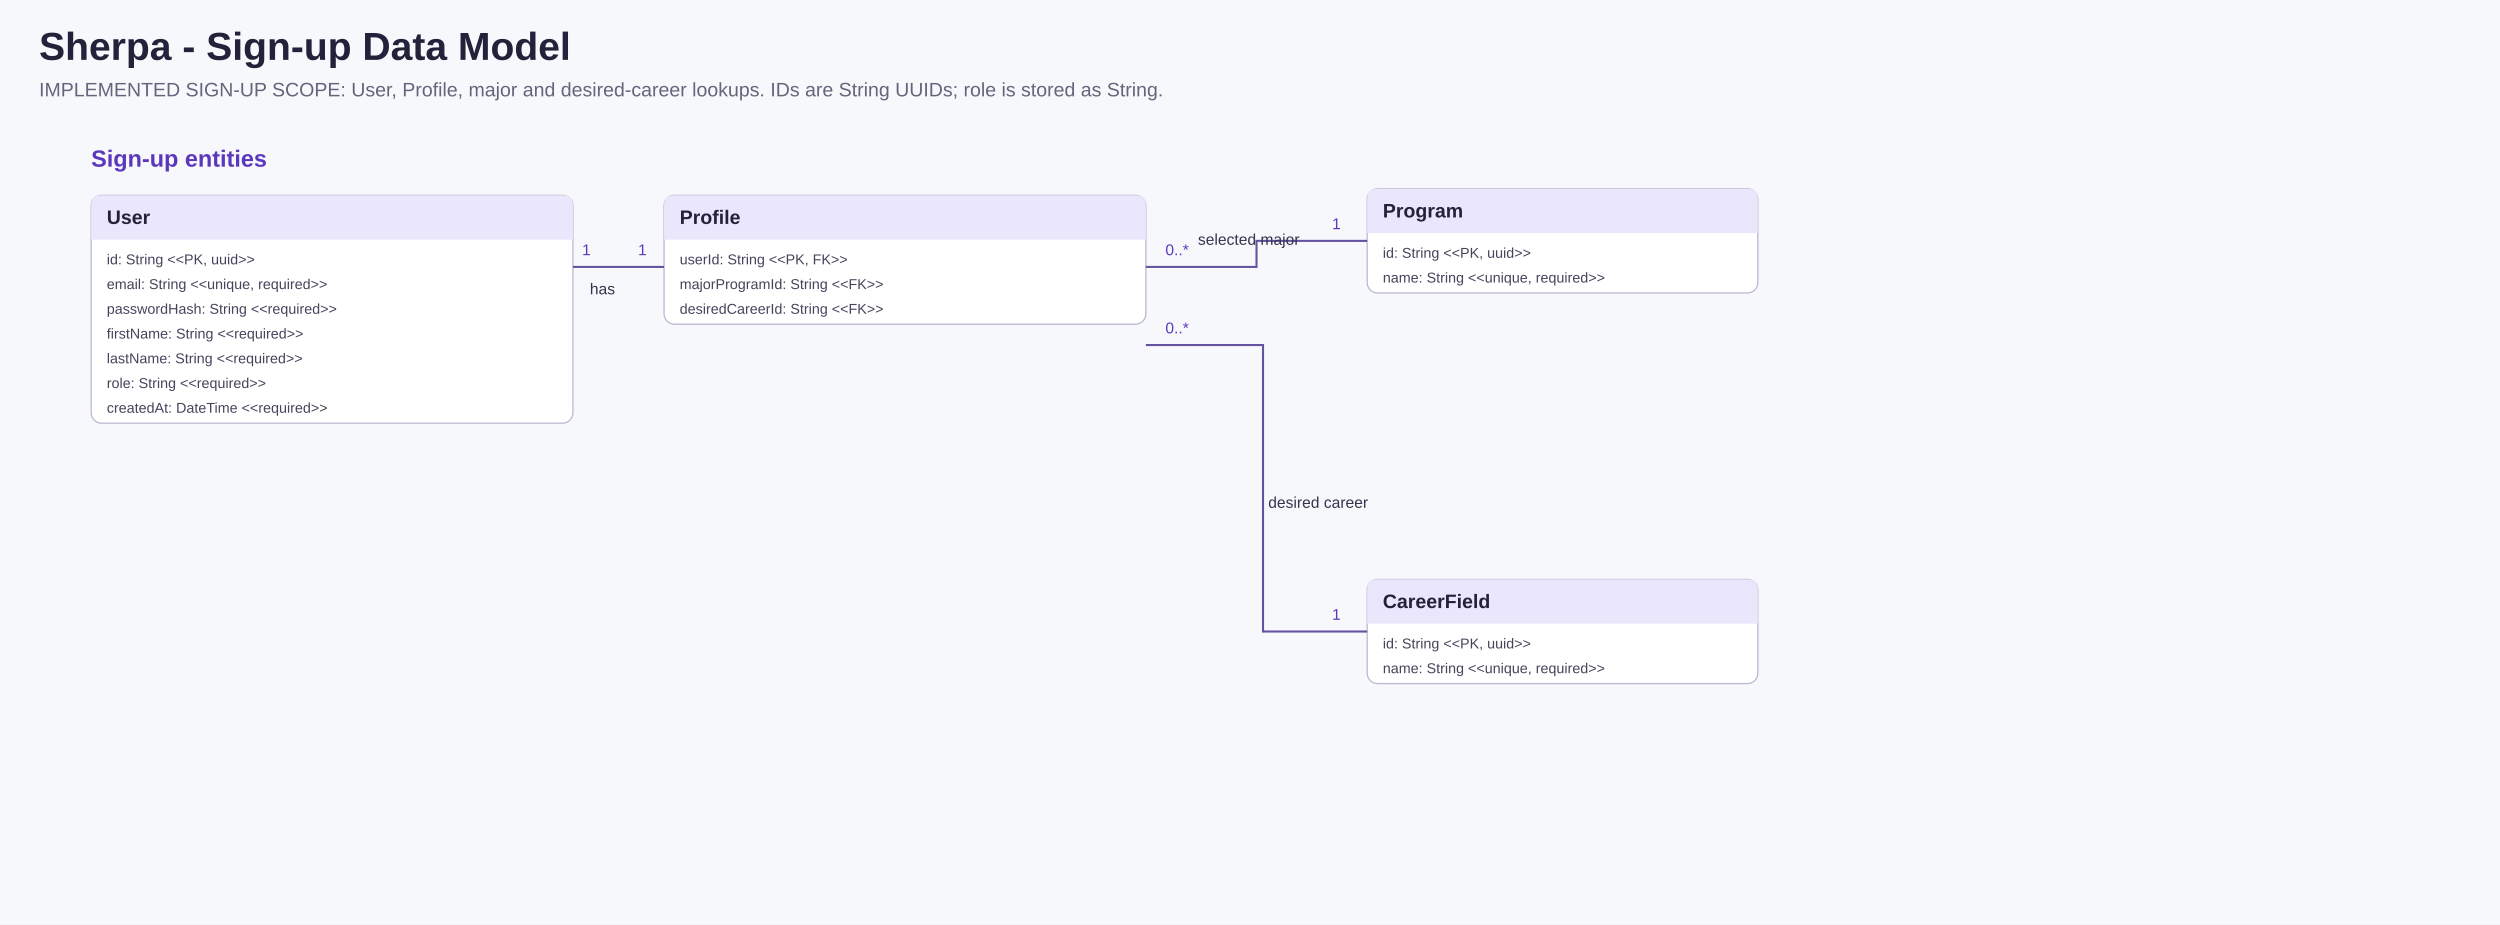
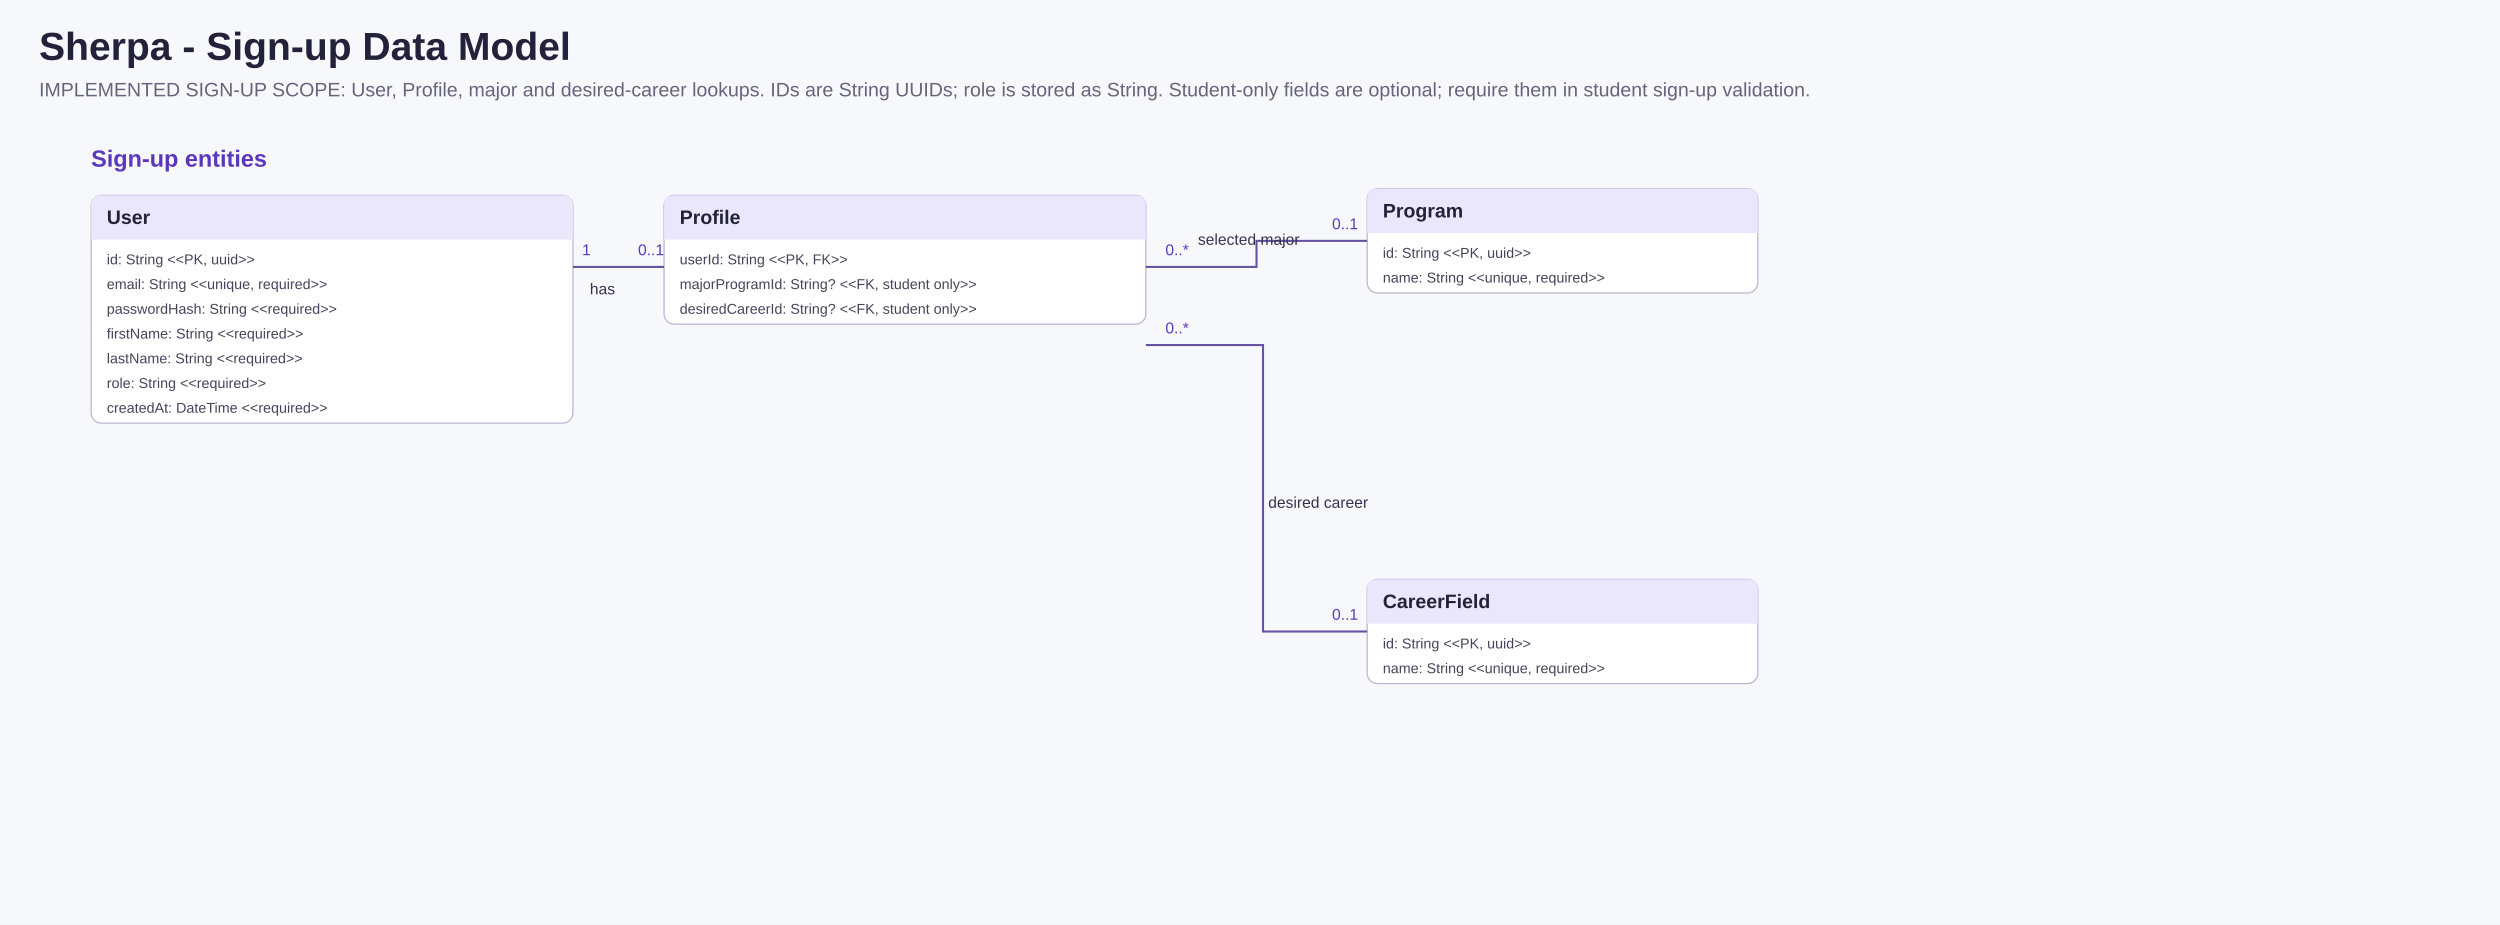
<svg xmlns="http://www.w3.org/2000/svg" width="1920" height="710" viewBox="0 0 1920 710" role="img" aria-labelledby="title desc">
  <rect width="1920" height="710" fill="#f7f8fc" />
  <style>text{font-family:Segoe UI,Arial,sans-serif;fill:#24223a}.title{font-size:30px;font-weight:700}.sub{font-size:15px;fill:#64647a}.pkg{font-size:18px;font-weight:700;fill:#5b37bb}.name{font-size:15px;font-weight:700}.stereo{font-size:10px;fill:#6c5bad}.field{font-size:11px;fill:#44445b}.rel{font-size:12px;fill:#33334c}.assoc{stroke:#6553a2;stroke-width:1.6;fill:none}.mult{font-size:12px;fill:#5b37bb}</style>
  <text class="title" x="30" y="46">Sherpa - Sign-up Data Model</text>
-   <text class="sub" x="30" y="74">IMPLEMENTED SIGN-UP SCOPE: User, Profile, major and desired-career lookups. IDs are String UUIDs; role is stored as String.</text>
+   <text class="sub" x="30" y="74">IMPLEMENTED SIGN-UP SCOPE: User, Profile, major and desired-career lookups. IDs are String UUIDs; role is stored as String. Student-only fields are optional; require them in student sign-up validation.</text>
  <text class="pkg" x="70" y="128">Sign-up entities</text>
  <rect x="70" y="150" width="370" height="175" rx="8" fill="#fff" stroke="#bbb9d1" />
  <path d="M 78 150 H 432 Q 440 150 440 158 V 184 H 70 V 158 Q 70 150 78 150" fill="#eae6fb" />
  <text class="name" x="82" y="172">User</text>
  <text class="field" x="82" y="203">id: String &lt;&lt;PK, uuid&gt;&gt;</text>
  <text class="field" x="82" y="222">email: String &lt;&lt;unique, required&gt;&gt;</text>
  <text class="field" x="82" y="241">passwordHash: String &lt;&lt;required&gt;&gt;</text>
  <text class="field" x="82" y="260">firstName: String &lt;&lt;required&gt;&gt;</text>
  <text class="field" x="82" y="279">lastName: String &lt;&lt;required&gt;&gt;</text>
  <text class="field" x="82" y="298">role: String &lt;&lt;required&gt;&gt;</text>
  <text class="field" x="82" y="317">createdAt: DateTime &lt;&lt;required&gt;&gt;</text>
  <rect x="510" y="150" width="370" height="99" rx="8" fill="#fff" stroke="#bbb9d1" />
  <path d="M 518 150 H 872 Q 880 150 880 158 V 184 H 510 V 158 Q 510 150 518 150" fill="#eae6fb" />
  <text class="name" x="522" y="172">Profile</text>
  <text class="field" x="522" y="203">userId: String &lt;&lt;PK, FK&gt;&gt;</text>
-   <text class="field" x="522" y="222">majorProgramId: String &lt;&lt;FK&gt;&gt;</text>
-   <text class="field" x="522" y="241">desiredCareerId: String &lt;&lt;FK&gt;&gt;</text>
+   <text class="field" x="522" y="222">majorProgramId: String? &lt;&lt;FK, student only&gt;&gt;</text>
+   <text class="field" x="522" y="241">desiredCareerId: String? &lt;&lt;FK, student only&gt;&gt;</text>
  <rect x="1050" y="145" width="300" height="80" rx="8" fill="#fff" stroke="#bbb9d1" />
  <path d="M 1058 145 H 1342 Q 1350 145 1350 153 V 179 H 1050 V 153 Q 1050 145 1058 145" fill="#eae6fb" />
  <text class="name" x="1062" y="167">Program</text>
  <text class="field" x="1062" y="198">id: String &lt;&lt;PK, uuid&gt;&gt;</text>
  <text class="field" x="1062" y="217">name: String &lt;&lt;unique, required&gt;&gt;</text>
  <rect x="1050" y="445" width="300" height="80" rx="8" fill="#fff" stroke="#bbb9d1" />
  <path d="M 1058 445 H 1342 Q 1350 445 1350 453 V 479 H 1050 V 453 Q 1050 445 1058 445" fill="#eae6fb" />
  <text class="name" x="1062" y="467">CareerField</text>
  <text class="field" x="1062" y="498">id: String &lt;&lt;PK, uuid&gt;&gt;</text>
  <text class="field" x="1062" y="517">name: String &lt;&lt;unique, required&gt;&gt;</text>
  <line class="assoc" x1="440" y1="205" x2="510" y2="205" />
  <text class="mult" x="447" y="196">1</text>
-   <text class="mult" x="490" y="196">1</text>
+   <text class="mult" x="490" y="196">0..1</text>
  <text class="rel" x="453" y="226">has</text>
  <path class="assoc" d="M 880 205 H 965 V 185 H 1050" />
  <text class="mult" x="895" y="196">0..*</text>
-   <text class="mult" x="1023" y="176">1</text>
+   <text class="mult" x="1023" y="176">0..1</text>
  <text class="rel" x="920" y="188">selected major</text>
  <path class="assoc" d="M 880 265 H 970 V 485 H 1050" />
  <text class="mult" x="895" y="256">0..*</text>
-   <text class="mult" x="1023" y="476">1</text>
+   <text class="mult" x="1023" y="476">0..1</text>
  <text class="rel" x="974" y="390">desired career</text>
</svg>
